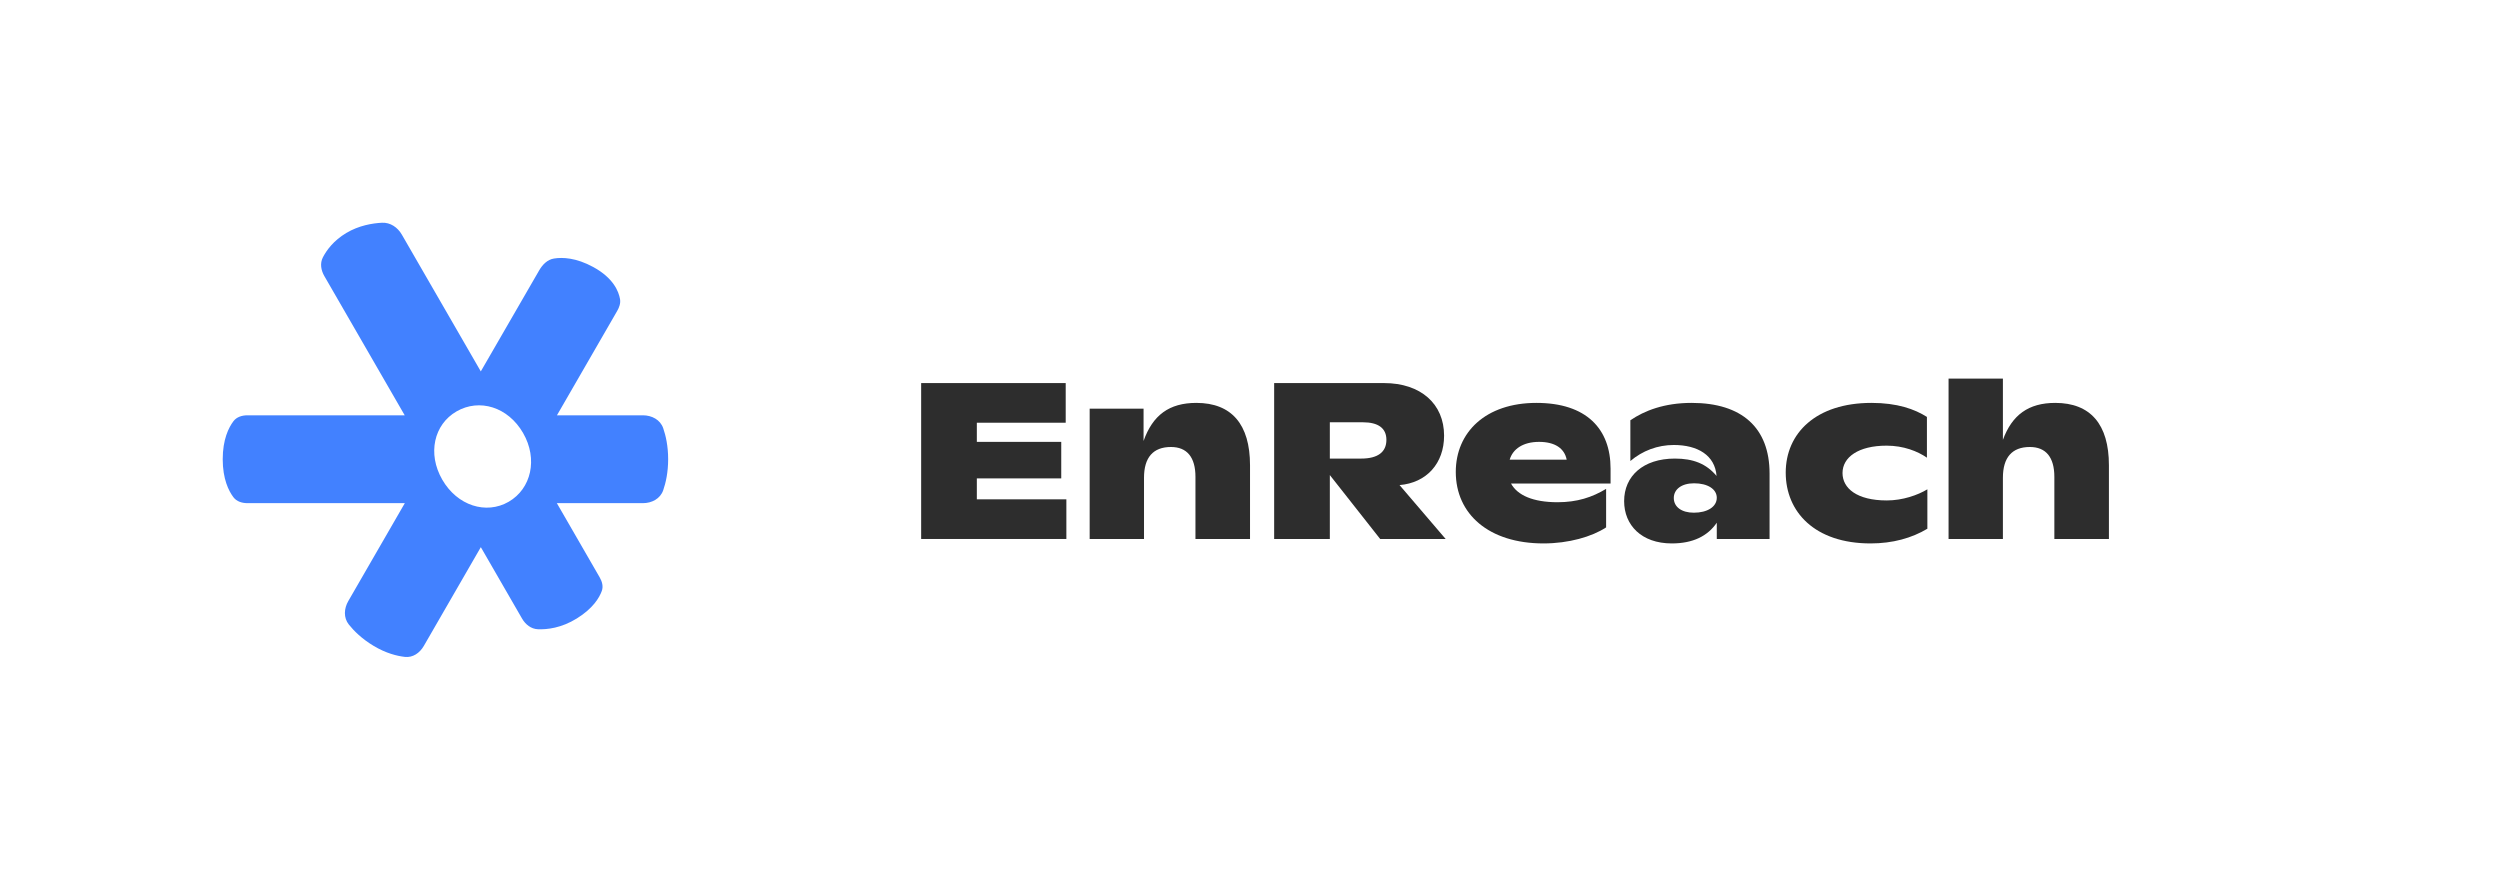
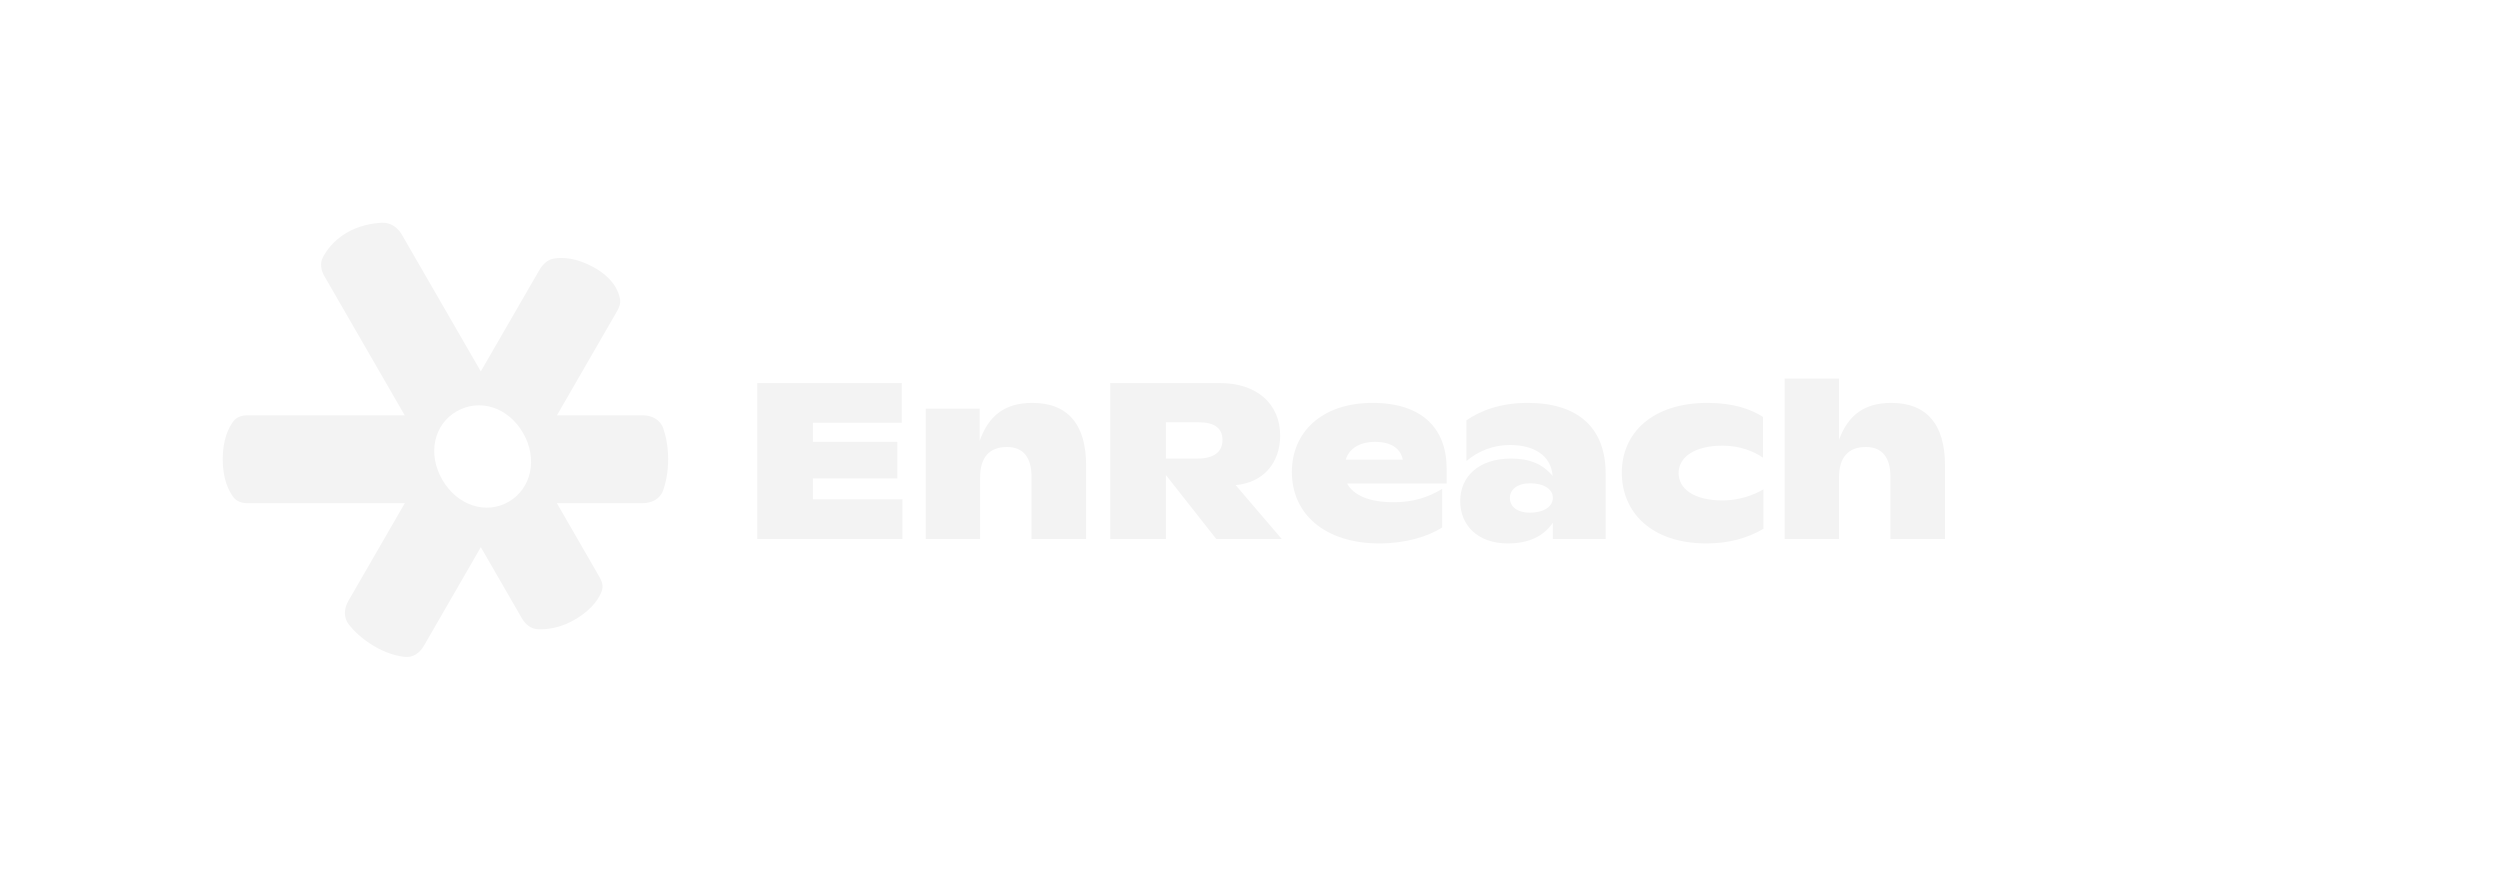
<svg xmlns="http://www.w3.org/2000/svg" width="449" height="158" viewBox="0 0 449 158" fill="none">
-   <path fill-rule="evenodd" clip-rule="evenodd" d="M44.451 90.367C43.477 90.367 42.507 90.079 41.922 89.301C41.069 88.166 40 86.035 40 82.477C40 78.92 41.069 76.788 41.922 75.654C42.507 74.876 43.477 74.588 44.451 74.588L72.686 74.588L58.251 49.581C57.648 48.537 57.436 47.292 57.99 46.222C58.647 44.952 59.895 43.218 62.185 41.849C64.445 40.498 66.87 40.094 68.599 40.005C70.103 39.927 71.417 40.832 72.17 42.137L86.352 66.704L96.836 48.559C97.437 47.519 98.309 46.623 99.494 46.432C101.008 46.188 103.445 46.265 106.554 47.961C110.166 49.932 111.122 52.34 111.358 53.728C111.484 54.472 111.22 55.2 110.842 55.854L100.028 74.588L115.464 74.588C117.071 74.588 118.588 75.385 119.112 76.904C119.571 78.231 120 80.108 120 82.477C120 84.847 119.571 86.723 119.112 88.05C118.588 89.57 117.071 90.367 115.464 90.367L100.011 90.367L107.709 103.704C108.142 104.453 108.38 105.317 108.085 106.131C107.641 107.354 106.505 109.273 103.596 111.076C100.811 112.803 98.249 113.08 96.599 113.011C95.367 112.96 94.365 112.145 93.749 111.077L86.357 98.271L76.114 116.016C75.395 117.262 74.15 118.144 72.72 117.98C71.3 117.819 69.323 117.328 67.115 116.007C64.981 114.731 63.551 113.297 62.646 112.16C61.679 110.945 61.775 109.299 62.551 107.955L72.704 90.367L44.451 90.367ZM91.358 90.118C95.407 87.779 96.647 82.444 93.947 77.766C91.247 73.088 86.103 71.516 81.991 73.891C77.941 76.229 76.731 81.471 79.431 86.149C82.131 90.826 87.308 92.456 91.358 90.118Z" fill="#4281FF" />
-   <path d="M349.962 96.8V68H359.722V79C361.362 74.52 364.322 72.36 369.122 72.36C375.442 72.36 378.762 76.2 378.762 83.56V96.8H368.962V85.64C368.962 82.12 367.442 80.28 364.562 80.28C361.362 80.28 359.722 82.16 359.722 85.8V96.8H349.962Z" fill="#2D2D2D" />
-   <path d="M335.956 97.6C325.916 97.6 320.716 91.92 320.716 84.88C320.716 77.8 326.156 72.36 336.116 72.36C340.756 72.36 343.876 73.48 346.076 74.88V82.2C344.396 81.04 341.876 80.04 338.836 80.04C333.756 80.04 330.916 82.12 330.916 84.96C330.916 87.68 333.476 89.88 338.876 89.88C341.716 89.88 344.436 88.92 346.156 87.88V94.96C343.356 96.64 339.916 97.6 335.956 97.6Z" fill="#2D2D2D" />
-   <path d="M300.254 97.6C294.814 97.6 291.694 94.32 291.694 90C291.694 85.52 295.094 82.36 300.814 82.36C304.094 82.36 306.454 83.28 308.294 85.48C308.014 81.76 304.894 79.92 300.614 79.92C297.694 79.92 294.974 80.96 292.814 82.8V75.48C295.334 73.76 298.894 72.36 303.814 72.36C312.854 72.36 317.814 76.84 317.814 85.04V96.8H308.334V93.88C306.694 96.28 304.054 97.6 300.254 97.6ZM304.214 92.08C306.614 92.08 308.334 91.04 308.334 89.4C308.334 87.84 306.694 86.8 304.254 86.8C302.014 86.8 300.614 87.88 300.614 89.44C300.614 91.04 302.014 92.08 304.214 92.08Z" fill="#2D2D2D" />
-   <path d="M277.218 97.6C267.378 97.6 261.458 92.32 261.458 84.76C261.458 77.64 266.818 72.36 275.938 72.36C284.938 72.36 289.258 77.04 289.258 84.16V86.84H271.378C272.538 88.96 275.338 90.2 279.738 90.2C283.258 90.2 285.938 89.32 288.458 87.8V94.72C285.898 96.4 281.738 97.6 277.218 97.6ZM271.138 82.56H281.378C280.978 80.52 279.258 79.36 276.418 79.36C273.538 79.36 271.698 80.64 271.138 82.56Z" fill="#2D2D2D" />
-   <path d="M228.838 96.8V68.8H248.558C255.198 68.8 259.358 72.56 259.358 78.24C259.358 83.24 256.198 86.72 251.358 87.12L259.638 96.8H247.878L238.838 85.32V96.8H228.838ZM238.838 82.36H244.478C247.438 82.36 248.998 81.2 248.998 79C248.998 76.92 247.558 75.84 244.758 75.84H238.838V82.36Z" fill="#2D2D2D" />
-   <path d="M195.704 96.8V73.4H205.384V79.2C207.024 74.56 209.984 72.36 214.864 72.36C221.184 72.36 224.504 76.2 224.504 83.56V96.8H214.704V85.64C214.704 82.12 213.184 80.28 210.304 80.28C207.104 80.28 205.464 82.16 205.464 85.8V96.8H195.704Z" fill="#2D2D2D" />
-   <path d="M165.44 96.8V68.8H191.4V75.92H175.44V79.36H190.6V85.92H175.44V89.68H191.52V96.8H165.44Z" fill="#2D2D2D" />
+   <path fill-rule="evenodd" clip-rule="evenodd" d="M44.451 90.367C43.477 90.367 42.507 90.079 41.922 89.301C41.069 88.166 40 86.035 40 82.477C40 78.92 41.069 76.788 41.922 75.654C42.507 74.876 43.477 74.588 44.451 74.588L72.686 74.588L58.251 49.581C57.648 48.537 57.436 47.292 57.99 46.222C58.647 44.952 59.895 43.218 62.185 41.849C64.445 40.498 66.87 40.094 68.599 40.005C70.103 39.927 71.417 40.832 72.17 42.137L86.352 66.704L96.836 48.559C97.437 47.519 98.309 46.623 99.494 46.432C101.008 46.188 103.445 46.265 106.554 47.961C110.166 49.932 111.122 52.34 111.358 53.728C111.484 54.472 111.22 55.2 110.842 55.854L100.028 74.588L115.464 74.588C117.071 74.588 118.588 75.385 119.112 76.904C119.571 78.231 120 80.108 120 82.477C120 84.847 119.571 86.723 119.112 88.05C118.588 89.57 117.071 90.367 115.464 90.367L100.011 90.367L107.709 103.704C108.142 104.453 108.38 105.317 108.085 106.131C107.641 107.354 106.505 109.273 103.596 111.076C100.811 112.803 98.249 113.08 96.599 113.011C95.367 112.96 94.365 112.145 93.749 111.077L86.357 98.271L76.114 116.016C75.395 117.262 74.15 118.144 72.72 117.98C71.3 117.819 69.323 117.328 67.115 116.007C64.981 114.731 63.551 113.297 62.646 112.16C61.679 110.945 61.775 109.299 62.551 107.955L72.704 90.367L44.451 90.367ZM91.358 90.118C95.407 87.779 96.647 82.444 93.947 77.766C91.247 73.088 86.103 71.516 81.991 73.891C77.941 76.229 76.731 81.471 79.431 86.149C82.131 90.826 87.308 92.456 91.358 90.118Z" fill="#F3F3F3" />
+   <path d="M320.522 96.8V68H330.282V79C331.922 74.52 334.882 72.36 339.682 72.36C346.002 72.36 349.322 76.2 349.322 83.56V96.8H339.522V85.64C339.522 82.12 338.002 80.28 335.122 80.28C331.922 80.28 330.282 82.16 330.282 85.8V96.8H320.522Z" fill="#F3F3F3" />
+   <path d="M306.516 97.6C296.476 97.6 291.276 91.92 291.276 84.88C291.276 77.8 296.716 72.36 306.676 72.36C311.316 72.36 314.436 73.48 316.636 74.88V82.2C314.956 81.04 312.436 80.04 309.396 80.04C304.316 80.04 301.476 82.12 301.476 84.96C301.476 87.68 304.036 89.88 309.436 89.88C312.276 89.88 314.996 88.92 316.716 87.88V94.96C313.916 96.64 310.476 97.6 306.516 97.6Z" fill="#F3F3F3" />
+   <path d="M270.814 97.6C265.374 97.6 262.254 94.32 262.254 90C262.254 85.52 265.654 82.36 271.374 82.36C274.654 82.36 277.014 83.28 278.854 85.48C278.574 81.76 275.454 79.92 271.174 79.92C268.254 79.92 265.534 80.96 263.374 82.8V75.48C265.894 73.76 269.454 72.36 274.374 72.36C283.414 72.36 288.374 76.84 288.374 85.04V96.8H278.894V93.88C277.254 96.28 274.614 97.6 270.814 97.6ZM274.774 92.08C277.174 92.08 278.894 91.04 278.894 89.4C278.894 87.84 277.254 86.8 274.814 86.8C272.574 86.8 271.174 87.88 271.174 89.44C271.174 91.04 272.574 92.08 274.774 92.08Z" fill="#F3F3F3" />
+   <path d="M247.778 97.6C237.938 97.6 232.018 92.32 232.018 84.76C232.018 77.64 237.378 72.36 246.498 72.36C255.498 72.36 259.818 77.04 259.818 84.16V86.84H241.938C243.098 88.96 245.898 90.2 250.298 90.2C253.818 90.2 256.498 89.32 259.018 87.8V94.72C256.458 96.4 252.298 97.6 247.778 97.6ZM241.698 82.56H251.938C251.538 80.52 249.818 79.36 246.978 79.36C244.098 79.36 242.258 80.64 241.698 82.56Z" fill="#F3F3F3" />
+   <path d="M199.398 96.8V68.8H219.118C225.758 68.8 229.918 72.56 229.918 78.24C229.918 83.24 226.758 86.72 221.918 87.12L230.198 96.8H218.438L209.398 85.32V96.8H199.398ZM209.398 82.36H215.038C217.998 82.36 219.558 81.2 219.558 79C219.558 76.92 218.118 75.84 215.318 75.84H209.398V82.36Z" fill="#F3F3F3" />
+   <path d="M166.264 96.8V73.4H175.944V79.2C177.584 74.56 180.544 72.36 185.424 72.36C191.744 72.36 195.064 76.2 195.064 83.56V96.8H185.264V85.64C185.264 82.12 183.744 80.28 180.864 80.28C177.664 80.28 176.024 82.16 176.024 85.8V96.8H166.264Z" fill="#F3F3F3" />
+   <path d="M136 96.8V68.8H161.96V75.92H146V79.36H161.16V85.92H146V89.68H162.08V96.8H136Z" fill="#F3F3F3" />
</svg>
